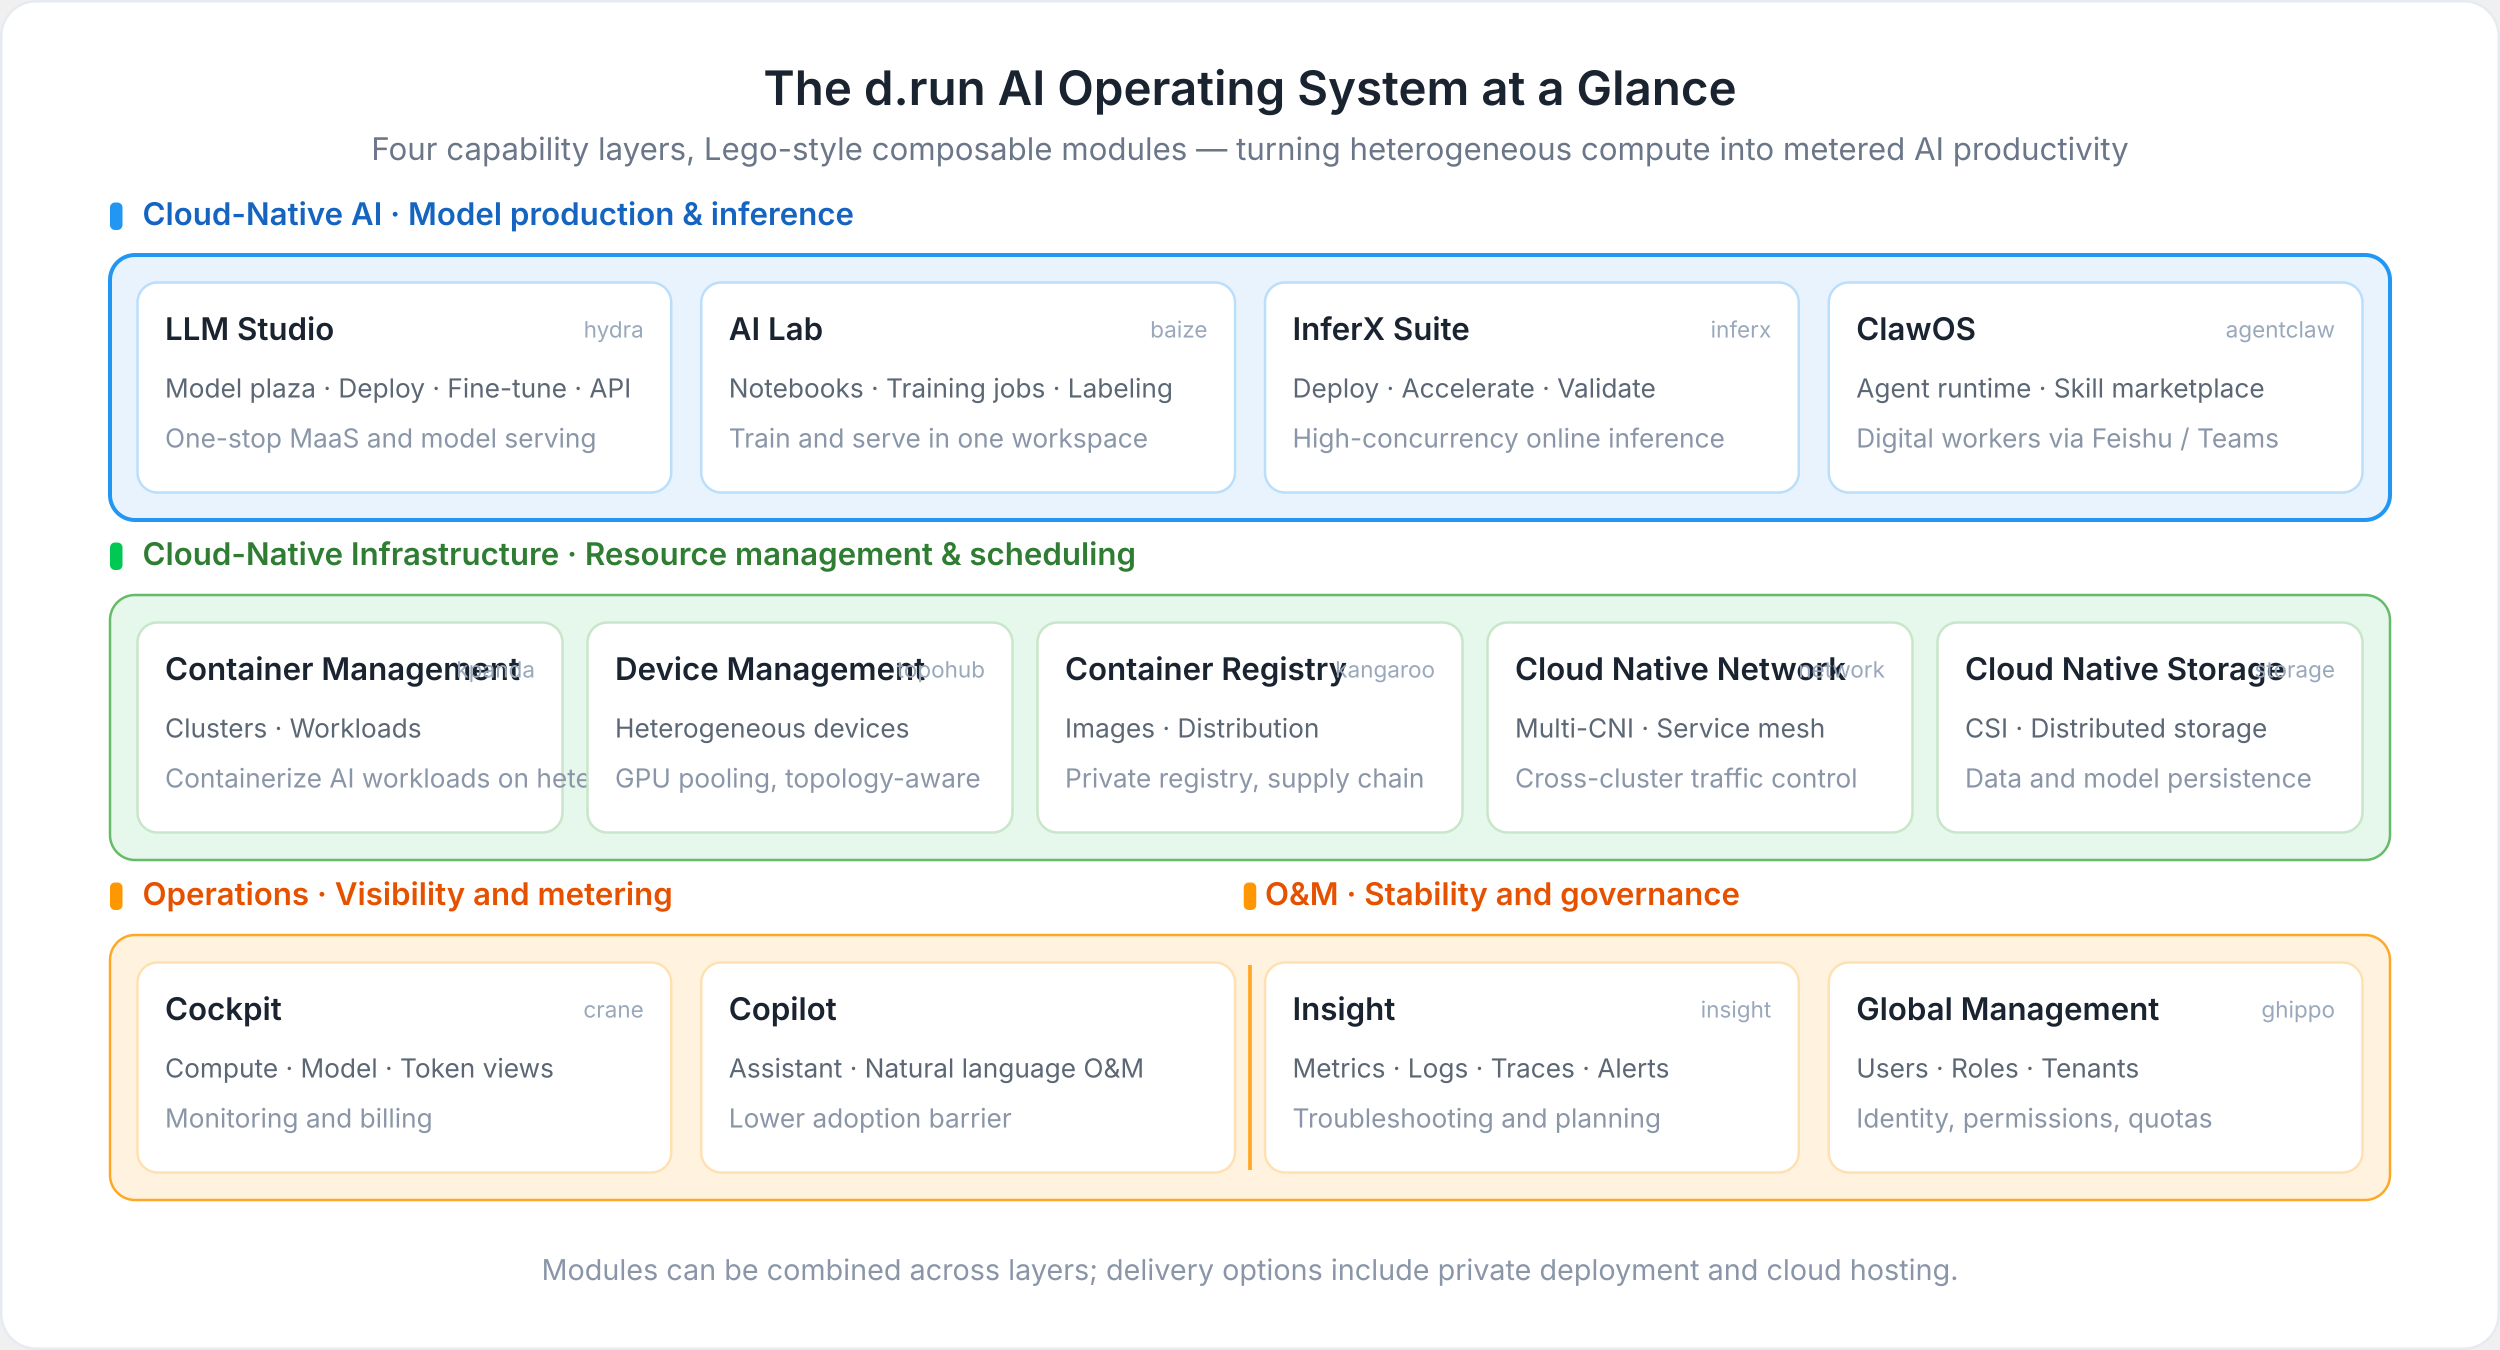
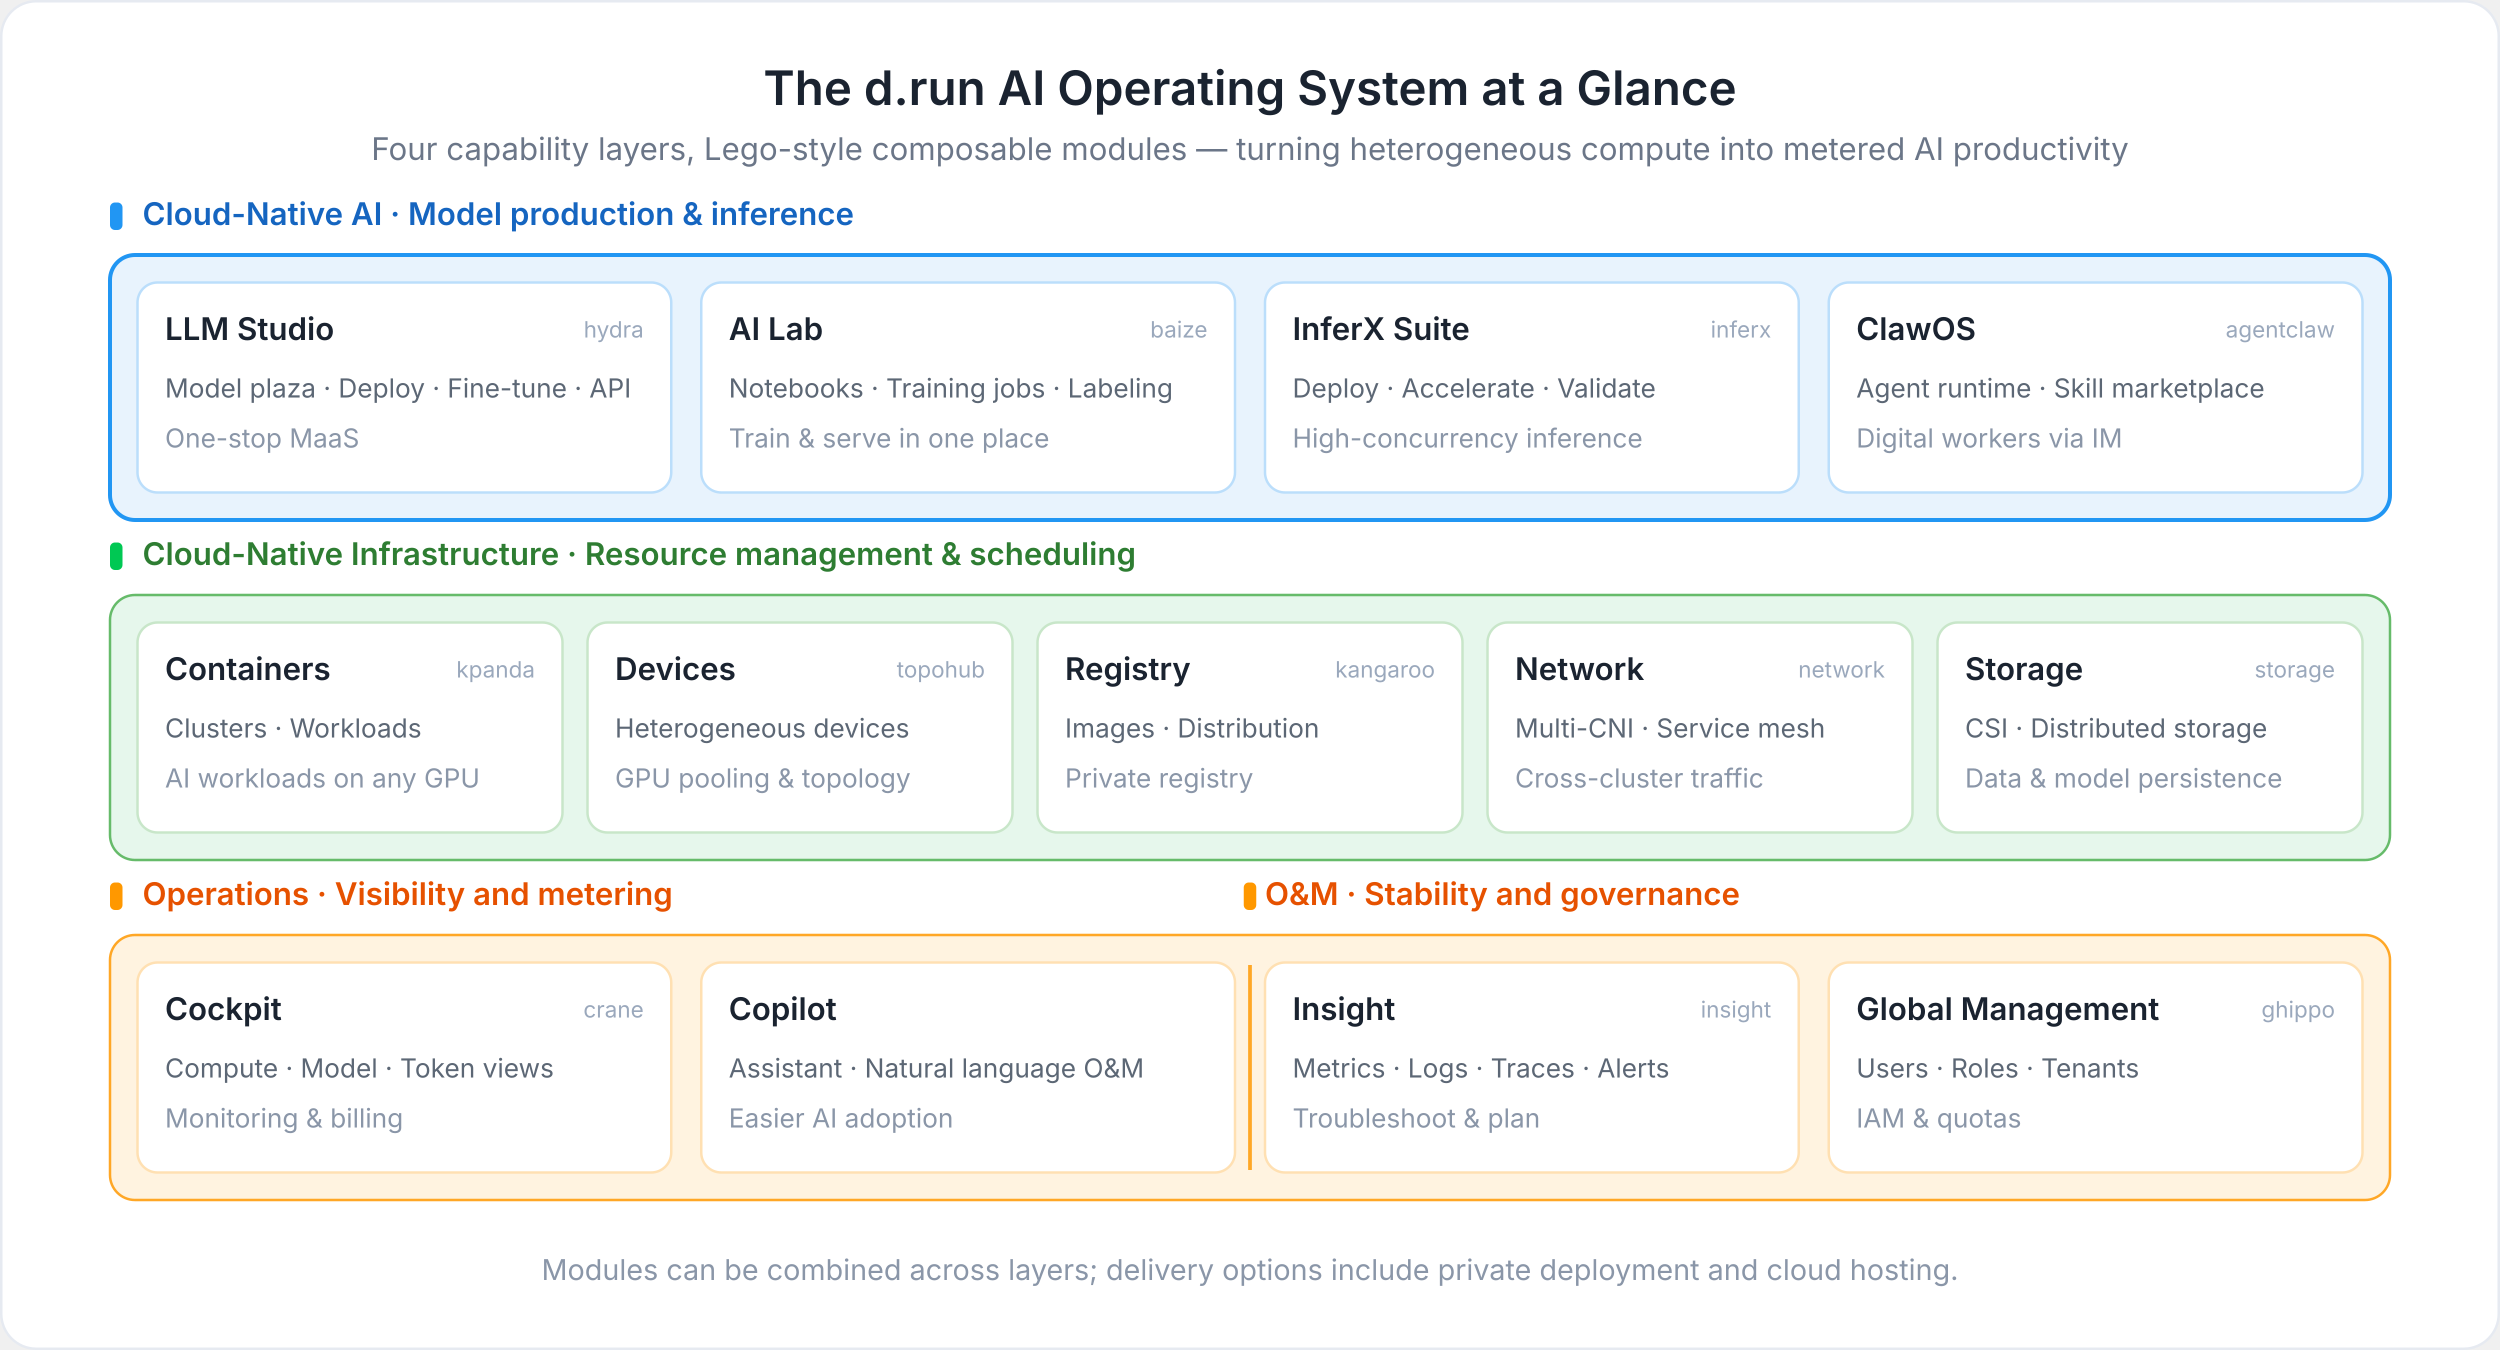
<svg xmlns="http://www.w3.org/2000/svg" width="1000" height="540" viewBox="0 0 1000 540" role="img" aria-labelledby="title desc">
  <style>
    /* Dark mode adaptation: site palette defaults to auto (follows OS). CSS rules override presentation attributes. */
    @media (prefers-color-scheme: dark) {
      /* outer card: transparent so it blends with the page background */
      rect[x="0.5"] { fill: rgba(255,255,255,0.015); stroke: #2e3540; }
      /* surfaces */
      [fill="#ffffff"]:not([x="0.5"]) { fill: #232936; }
      [fill="#e8f3fd"] { fill: #1c2838; }
      [fill="#e6f7ec"] { fill: #1b2c22; }
      [fill="#fff3e0"] { fill: #2b2519; }
      /* text */
      [fill="#1a2330"] { fill: #e6ebf2; }
      [fill="#6b7688"] { fill: #8b95a5; }
      [fill="#5c6775"] { fill: #b6bfcb; }
      [fill="#8a96a8"] { fill: #7e8794; }
      [fill="#9aa8bc"] { fill: #8291a8; }
      [fill="#1565c0"] { fill: #64b5f6; }
      [fill="#2e7d32"] { fill: #81c784; }
      [fill="#e65100"] { fill: #ffb74d; }
      /* strokes */
      [stroke="#2196f3"] { stroke: #42a5f5; }
      [stroke="#66bb6a"] { stroke: #4caf50; }
      [stroke="#ffa726"] { stroke: #ffb74d; }
      [stroke="#bbdefb"] { stroke: #2c4a6e; }
      [stroke="#c8e6c9"] { stroke: #2c5940; }
      [stroke="#ffe0b2"] { stroke: #5c4a26; }
    }
  </style>
  <rect x="0.5" y="0.5" width="999" height="539" rx="14" fill="#ffffff" stroke="#e6eaf1" />
  <text x="500" text-anchor="middle" y="42" font-family="-apple-system, 'PingFang SC', 'Microsoft YaHei', 'Segoe UI', sans-serif" font-size="19" font-weight="600" fill="#1a2330">The d.run AI Operating System at a Glance</text>
  <text x="500" text-anchor="middle" y="64" font-family="-apple-system, 'PingFang SC', 'Microsoft YaHei', 'Segoe UI', sans-serif" font-size="12.5" fill="#6b7688">Four capability layers, Lego-style composable modules — turning heterogeneous compute into metered AI productivity</text>
  <rect x="44" y="81" width="5" height="11" rx="2" fill="#2196f3" />
  <text x="57" y="90" font-family="-apple-system, 'PingFang SC', 'Microsoft YaHei', 'Segoe UI', sans-serif" font-size="12.5" font-weight="600" fill="#1565c0">Cloud-Native AI · Model production &amp; inference</text>
  <rect x="44" y="102" width="912" height="106" rx="10" fill="#e8f3fd" stroke="#2196f3" stroke-width="1.6" />
  <rect x="55" y="113" width="213.5" height="84" rx="8" fill="#ffffff" stroke="#bbdefb" />
  <text x="66" y="136" font-family="-apple-system, 'PingFang SC', 'Microsoft YaHei', 'Segoe UI', sans-serif" font-size="12.5" font-weight="600" fill="#1a2330">LLM Studio</text>
  <text x="257.5" y="135" text-anchor="end" font-family="-apple-system, 'PingFang SC', 'Microsoft YaHei', 'Segoe UI', sans-serif" font-size="9" fill="#9aa8bc">hydra</text>
  <text x="66" y="159" font-family="-apple-system, 'PingFang SC', 'Microsoft YaHei', 'Segoe UI', sans-serif" font-size="10.5" fill="#5c6775">Model plaza · Deploy · Fine-tune · API</text>
-   <text x="66" y="179" font-family="-apple-system, 'PingFang SC', 'Microsoft YaHei', 'Segoe UI', sans-serif" font-size="10.5" fill="#8a96a8">One-stop MaaS and model serving</text>
+   <text x="66" y="179" font-family="-apple-system, 'PingFang SC', 'Microsoft YaHei', 'Segoe UI', sans-serif" font-size="10.5" fill="#8a96a8">One-stop MaaS</text>
  <rect x="280.5" y="113" width="213.5" height="84" rx="8" fill="#ffffff" stroke="#bbdefb" />
  <text x="291.5" y="136" font-family="-apple-system, 'PingFang SC', 'Microsoft YaHei', 'Segoe UI', sans-serif" font-size="12.5" font-weight="600" fill="#1a2330">AI Lab</text>
  <text x="483" y="135" text-anchor="end" font-family="-apple-system, 'PingFang SC', 'Microsoft YaHei', 'Segoe UI', sans-serif" font-size="9" fill="#9aa8bc">baize</text>
  <text x="291.5" y="159" font-family="-apple-system, 'PingFang SC', 'Microsoft YaHei', 'Segoe UI', sans-serif" font-size="10.5" fill="#5c6775">Notebooks · Training jobs · Labeling</text>
-   <text x="291.5" y="179" font-family="-apple-system, 'PingFang SC', 'Microsoft YaHei', 'Segoe UI', sans-serif" font-size="10.5" fill="#8a96a8">Train and serve in one workspace</text>
+   <text x="291.5" y="179" font-family="-apple-system, 'PingFang SC', 'Microsoft YaHei', 'Segoe UI', sans-serif" font-size="10.5" fill="#8a96a8">Train &amp; serve in one place</text>
  <rect x="506" y="113" width="213.5" height="84" rx="8" fill="#ffffff" stroke="#bbdefb" />
  <text x="517" y="136" font-family="-apple-system, 'PingFang SC', 'Microsoft YaHei', 'Segoe UI', sans-serif" font-size="12.5" font-weight="600" fill="#1a2330">InferX Suite</text>
  <text x="708.5" y="135" text-anchor="end" font-family="-apple-system, 'PingFang SC', 'Microsoft YaHei', 'Segoe UI', sans-serif" font-size="9" fill="#9aa8bc">inferx</text>
  <text x="517" y="159" font-family="-apple-system, 'PingFang SC', 'Microsoft YaHei', 'Segoe UI', sans-serif" font-size="10.5" fill="#5c6775">Deploy · Accelerate · Validate</text>
-   <text x="517" y="179" font-family="-apple-system, 'PingFang SC', 'Microsoft YaHei', 'Segoe UI', sans-serif" font-size="10.5" fill="#8a96a8">High-concurrency online inference</text>
+   <text x="517" y="179" font-family="-apple-system, 'PingFang SC', 'Microsoft YaHei', 'Segoe UI', sans-serif" font-size="10.5" fill="#8a96a8">High-concurrency inference</text>
  <rect x="731.5" y="113" width="213.5" height="84" rx="8" fill="#ffffff" stroke="#bbdefb" />
  <text x="742.5" y="136" font-family="-apple-system, 'PingFang SC', 'Microsoft YaHei', 'Segoe UI', sans-serif" font-size="12.5" font-weight="600" fill="#1a2330">ClawOS</text>
  <text x="934" y="135" text-anchor="end" font-family="-apple-system, 'PingFang SC', 'Microsoft YaHei', 'Segoe UI', sans-serif" font-size="9" fill="#9aa8bc">agentclaw</text>
  <text x="742.5" y="159" font-family="-apple-system, 'PingFang SC', 'Microsoft YaHei', 'Segoe UI', sans-serif" font-size="10.5" fill="#5c6775">Agent runtime · Skill marketplace</text>
-   <text x="742.5" y="179" font-family="-apple-system, 'PingFang SC', 'Microsoft YaHei', 'Segoe UI', sans-serif" font-size="10.5" fill="#8a96a8">Digital workers via Feishu / Teams</text>
+   <text x="742.5" y="179" font-family="-apple-system, 'PingFang SC', 'Microsoft YaHei', 'Segoe UI', sans-serif" font-size="10.5" fill="#8a96a8">Digital workers via IM</text>
  <rect x="44" y="217" width="5" height="11" rx="2" fill="#00c853" />
  <text x="57" y="226" font-family="-apple-system, 'PingFang SC', 'Microsoft YaHei', 'Segoe UI', sans-serif" font-size="12.5" font-weight="600" fill="#2e7d32">Cloud-Native Infrastructure · Resource management &amp; scheduling</text>
  <rect x="44" y="238" width="912" height="106" rx="10" fill="#e6f7ec" stroke="#66bb6a" stroke-width="1" />
  <rect x="55" y="249" width="170" height="84" rx="8" fill="#ffffff" stroke="#c8e6c9" />
-   <text x="66" y="272" font-family="-apple-system, 'PingFang SC', 'Microsoft YaHei', 'Segoe UI', sans-serif" font-size="12.5" font-weight="600" fill="#1a2330">Container Management</text>
+   <text x="66" y="272" font-family="-apple-system, 'PingFang SC', 'Microsoft YaHei', 'Segoe UI', sans-serif" font-size="12.5" font-weight="600" fill="#1a2330">Containers</text>
  <text x="214" y="271" text-anchor="end" font-family="-apple-system, 'PingFang SC', 'Microsoft YaHei', 'Segoe UI', sans-serif" font-size="9" fill="#9aa8bc">kpanda</text>
  <text x="66" y="295" font-family="-apple-system, 'PingFang SC', 'Microsoft YaHei', 'Segoe UI', sans-serif" font-size="10.5" fill="#5c6775">Clusters · Workloads</text>
-   <text x="66" y="315" font-family="-apple-system, 'PingFang SC', 'Microsoft YaHei', 'Segoe UI', sans-serif" font-size="10.5" fill="#8a96a8">Containerize AI workloads on heterogeneous GPUs</text>
+   <text x="66" y="315" font-family="-apple-system, 'PingFang SC', 'Microsoft YaHei', 'Segoe UI', sans-serif" font-size="10.5" fill="#8a96a8">AI workloads on any GPU</text>
  <rect x="235" y="249" width="170" height="84" rx="8" fill="#ffffff" stroke="#c8e6c9" />
-   <text x="246" y="272" font-family="-apple-system, 'PingFang SC', 'Microsoft YaHei', 'Segoe UI', sans-serif" font-size="12.5" font-weight="600" fill="#1a2330">Device Management</text>
+   <text x="246" y="272" font-family="-apple-system, 'PingFang SC', 'Microsoft YaHei', 'Segoe UI', sans-serif" font-size="12.5" font-weight="600" fill="#1a2330">Devices</text>
  <text x="394" y="271" text-anchor="end" font-family="-apple-system, 'PingFang SC', 'Microsoft YaHei', 'Segoe UI', sans-serif" font-size="9" fill="#9aa8bc">topohub</text>
  <text x="246" y="295" font-family="-apple-system, 'PingFang SC', 'Microsoft YaHei', 'Segoe UI', sans-serif" font-size="10.5" fill="#5c6775">Heterogeneous devices</text>
-   <text x="246" y="315" font-family="-apple-system, 'PingFang SC', 'Microsoft YaHei', 'Segoe UI', sans-serif" font-size="10.5" fill="#8a96a8">GPU pooling, topology-aware</text>
+   <text x="246" y="315" font-family="-apple-system, 'PingFang SC', 'Microsoft YaHei', 'Segoe UI', sans-serif" font-size="10.5" fill="#8a96a8">GPU pooling &amp; topology</text>
  <rect x="415" y="249" width="170" height="84" rx="8" fill="#ffffff" stroke="#c8e6c9" />
-   <text x="426" y="272" font-family="-apple-system, 'PingFang SC', 'Microsoft YaHei', 'Segoe UI', sans-serif" font-size="12.5" font-weight="600" fill="#1a2330">Container Registry</text>
+   <text x="426" y="272" font-family="-apple-system, 'PingFang SC', 'Microsoft YaHei', 'Segoe UI', sans-serif" font-size="12.5" font-weight="600" fill="#1a2330">Registry</text>
  <text x="574" y="271" text-anchor="end" font-family="-apple-system, 'PingFang SC', 'Microsoft YaHei', 'Segoe UI', sans-serif" font-size="9" fill="#9aa8bc">kangaroo</text>
  <text x="426" y="295" font-family="-apple-system, 'PingFang SC', 'Microsoft YaHei', 'Segoe UI', sans-serif" font-size="10.5" fill="#5c6775">Images · Distribution</text>
-   <text x="426" y="315" font-family="-apple-system, 'PingFang SC', 'Microsoft YaHei', 'Segoe UI', sans-serif" font-size="10.5" fill="#8a96a8">Private registry, supply chain</text>
+   <text x="426" y="315" font-family="-apple-system, 'PingFang SC', 'Microsoft YaHei', 'Segoe UI', sans-serif" font-size="10.5" fill="#8a96a8">Private registry</text>
  <rect x="595" y="249" width="170" height="84" rx="8" fill="#ffffff" stroke="#c8e6c9" />
-   <text x="606" y="272" font-family="-apple-system, 'PingFang SC', 'Microsoft YaHei', 'Segoe UI', sans-serif" font-size="12.5" font-weight="600" fill="#1a2330">Cloud Native Network</text>
+   <text x="606" y="272" font-family="-apple-system, 'PingFang SC', 'Microsoft YaHei', 'Segoe UI', sans-serif" font-size="12.5" font-weight="600" fill="#1a2330">Network</text>
  <text x="754" y="271" text-anchor="end" font-family="-apple-system, 'PingFang SC', 'Microsoft YaHei', 'Segoe UI', sans-serif" font-size="9" fill="#9aa8bc">network</text>
  <text x="606" y="295" font-family="-apple-system, 'PingFang SC', 'Microsoft YaHei', 'Segoe UI', sans-serif" font-size="10.5" fill="#5c6775">Multi-CNI · Service mesh</text>
-   <text x="606" y="315" font-family="-apple-system, 'PingFang SC', 'Microsoft YaHei', 'Segoe UI', sans-serif" font-size="10.5" fill="#8a96a8">Cross-cluster traffic control</text>
+   <text x="606" y="315" font-family="-apple-system, 'PingFang SC', 'Microsoft YaHei', 'Segoe UI', sans-serif" font-size="10.5" fill="#8a96a8">Cross-cluster traffic</text>
  <rect x="775" y="249" width="170" height="84" rx="8" fill="#ffffff" stroke="#c8e6c9" />
-   <text x="786" y="272" font-family="-apple-system, 'PingFang SC', 'Microsoft YaHei', 'Segoe UI', sans-serif" font-size="12.5" font-weight="600" fill="#1a2330">Cloud Native Storage</text>
+   <text x="786" y="272" font-family="-apple-system, 'PingFang SC', 'Microsoft YaHei', 'Segoe UI', sans-serif" font-size="12.5" font-weight="600" fill="#1a2330">Storage</text>
  <text x="934" y="271" text-anchor="end" font-family="-apple-system, 'PingFang SC', 'Microsoft YaHei', 'Segoe UI', sans-serif" font-size="9" fill="#9aa8bc">storage</text>
  <text x="786" y="295" font-family="-apple-system, 'PingFang SC', 'Microsoft YaHei', 'Segoe UI', sans-serif" font-size="10.5" fill="#5c6775">CSI · Distributed storage</text>
-   <text x="786" y="315" font-family="-apple-system, 'PingFang SC', 'Microsoft YaHei', 'Segoe UI', sans-serif" font-size="10.5" fill="#8a96a8">Data and model persistence</text>
+   <text x="786" y="315" font-family="-apple-system, 'PingFang SC', 'Microsoft YaHei', 'Segoe UI', sans-serif" font-size="10.5" fill="#8a96a8">Data &amp; model persistence</text>
  <rect x="44" y="353" width="5" height="11" rx="2" fill="#ff9800" />
  <text x="57" y="362" font-family="-apple-system, 'PingFang SC', 'Microsoft YaHei', 'Segoe UI', sans-serif" font-size="12.5" font-weight="600" fill="#e65100">Operations · Visibility and metering</text>
  <rect x="497.5" y="353" width="5" height="11" rx="2" fill="#ff9800" />
  <text x="506" y="362" font-family="-apple-system, 'PingFang SC', 'Microsoft YaHei', 'Segoe UI', sans-serif" font-size="12.5" font-weight="600" fill="#e65100">O&amp;M · Stability and governance</text>
  <rect x="44" y="374" width="912" height="106" rx="10" fill="#fff3e0" stroke="#ffa726" stroke-width="1" />
  <line x1="500" y1="386" x2="500" y2="468" stroke="#ffa726" stroke-width="1.5" />
  <rect x="55" y="385" width="213.5" height="84" rx="8" fill="#ffffff" stroke="#ffe0b2" />
  <text x="66" y="408" font-family="-apple-system, 'PingFang SC', 'Microsoft YaHei', 'Segoe UI', sans-serif" font-size="12.5" font-weight="600" fill="#1a2330">Cockpit</text>
  <text x="257.5" y="407" text-anchor="end" font-family="-apple-system, 'PingFang SC', 'Microsoft YaHei', 'Segoe UI', sans-serif" font-size="9" fill="#9aa8bc">crane</text>
  <text x="66" y="431" font-family="-apple-system, 'PingFang SC', 'Microsoft YaHei', 'Segoe UI', sans-serif" font-size="10.5" fill="#5c6775">Compute · Model · Token views</text>
-   <text x="66" y="451" font-family="-apple-system, 'PingFang SC', 'Microsoft YaHei', 'Segoe UI', sans-serif" font-size="10.5" fill="#8a96a8">Monitoring and billing</text>
+   <text x="66" y="451" font-family="-apple-system, 'PingFang SC', 'Microsoft YaHei', 'Segoe UI', sans-serif" font-size="10.5" fill="#8a96a8">Monitoring &amp; billing</text>
  <rect x="280.5" y="385" width="213.5" height="84" rx="8" fill="#ffffff" stroke="#ffe0b2" />
  <text x="291.5" y="408" font-family="-apple-system, 'PingFang SC', 'Microsoft YaHei', 'Segoe UI', sans-serif" font-size="12.5" font-weight="600" fill="#1a2330">Copilot</text>
  <text x="291.5" y="431" font-family="-apple-system, 'PingFang SC', 'Microsoft YaHei', 'Segoe UI', sans-serif" font-size="10.5" fill="#5c6775">Assistant · Natural language O&amp;M</text>
-   <text x="291.5" y="451" font-family="-apple-system, 'PingFang SC', 'Microsoft YaHei', 'Segoe UI', sans-serif" font-size="10.5" fill="#8a96a8">Lower adoption barrier</text>
+   <text x="291.5" y="451" font-family="-apple-system, 'PingFang SC', 'Microsoft YaHei', 'Segoe UI', sans-serif" font-size="10.5" fill="#8a96a8">Easier AI adoption</text>
  <rect x="506" y="385" width="213.5" height="84" rx="8" fill="#ffffff" stroke="#ffe0b2" />
  <text x="517" y="408" font-family="-apple-system, 'PingFang SC', 'Microsoft YaHei', 'Segoe UI', sans-serif" font-size="12.5" font-weight="600" fill="#1a2330">Insight</text>
  <text x="708.5" y="407" text-anchor="end" font-family="-apple-system, 'PingFang SC', 'Microsoft YaHei', 'Segoe UI', sans-serif" font-size="9" fill="#9aa8bc">insight</text>
  <text x="517" y="431" font-family="-apple-system, 'PingFang SC', 'Microsoft YaHei', 'Segoe UI', sans-serif" font-size="10.5" fill="#5c6775">Metrics · Logs · Traces · Alerts</text>
-   <text x="517" y="451" font-family="-apple-system, 'PingFang SC', 'Microsoft YaHei', 'Segoe UI', sans-serif" font-size="10.5" fill="#8a96a8">Troubleshooting and planning</text>
+   <text x="517" y="451" font-family="-apple-system, 'PingFang SC', 'Microsoft YaHei', 'Segoe UI', sans-serif" font-size="10.5" fill="#8a96a8">Troubleshoot &amp; plan</text>
  <rect x="731.5" y="385" width="213.5" height="84" rx="8" fill="#ffffff" stroke="#ffe0b2" />
  <text x="742.5" y="408" font-family="-apple-system, 'PingFang SC', 'Microsoft YaHei', 'Segoe UI', sans-serif" font-size="12.5" font-weight="600" fill="#1a2330">Global Management</text>
  <text x="934" y="407" text-anchor="end" font-family="-apple-system, 'PingFang SC', 'Microsoft YaHei', 'Segoe UI', sans-serif" font-size="9" fill="#9aa8bc">ghippo</text>
  <text x="742.5" y="431" font-family="-apple-system, 'PingFang SC', 'Microsoft YaHei', 'Segoe UI', sans-serif" font-size="10.5" fill="#5c6775">Users · Roles · Tenants</text>
-   <text x="742.5" y="451" font-family="-apple-system, 'PingFang SC', 'Microsoft YaHei', 'Segoe UI', sans-serif" font-size="10.5" fill="#8a96a8">Identity, permissions, quotas</text>
+   <text x="742.5" y="451" font-family="-apple-system, 'PingFang SC', 'Microsoft YaHei', 'Segoe UI', sans-serif" font-size="10.5" fill="#8a96a8">IAM &amp; quotas</text>
  <text x="500" text-anchor="middle" y="512" font-family="-apple-system, 'PingFang SC', 'Microsoft YaHei', 'Segoe UI', sans-serif" font-size="11.5" fill="#8a96a8">Modules can be combined across layers; delivery options include private deployment and cloud hosting.</text>
</svg>
